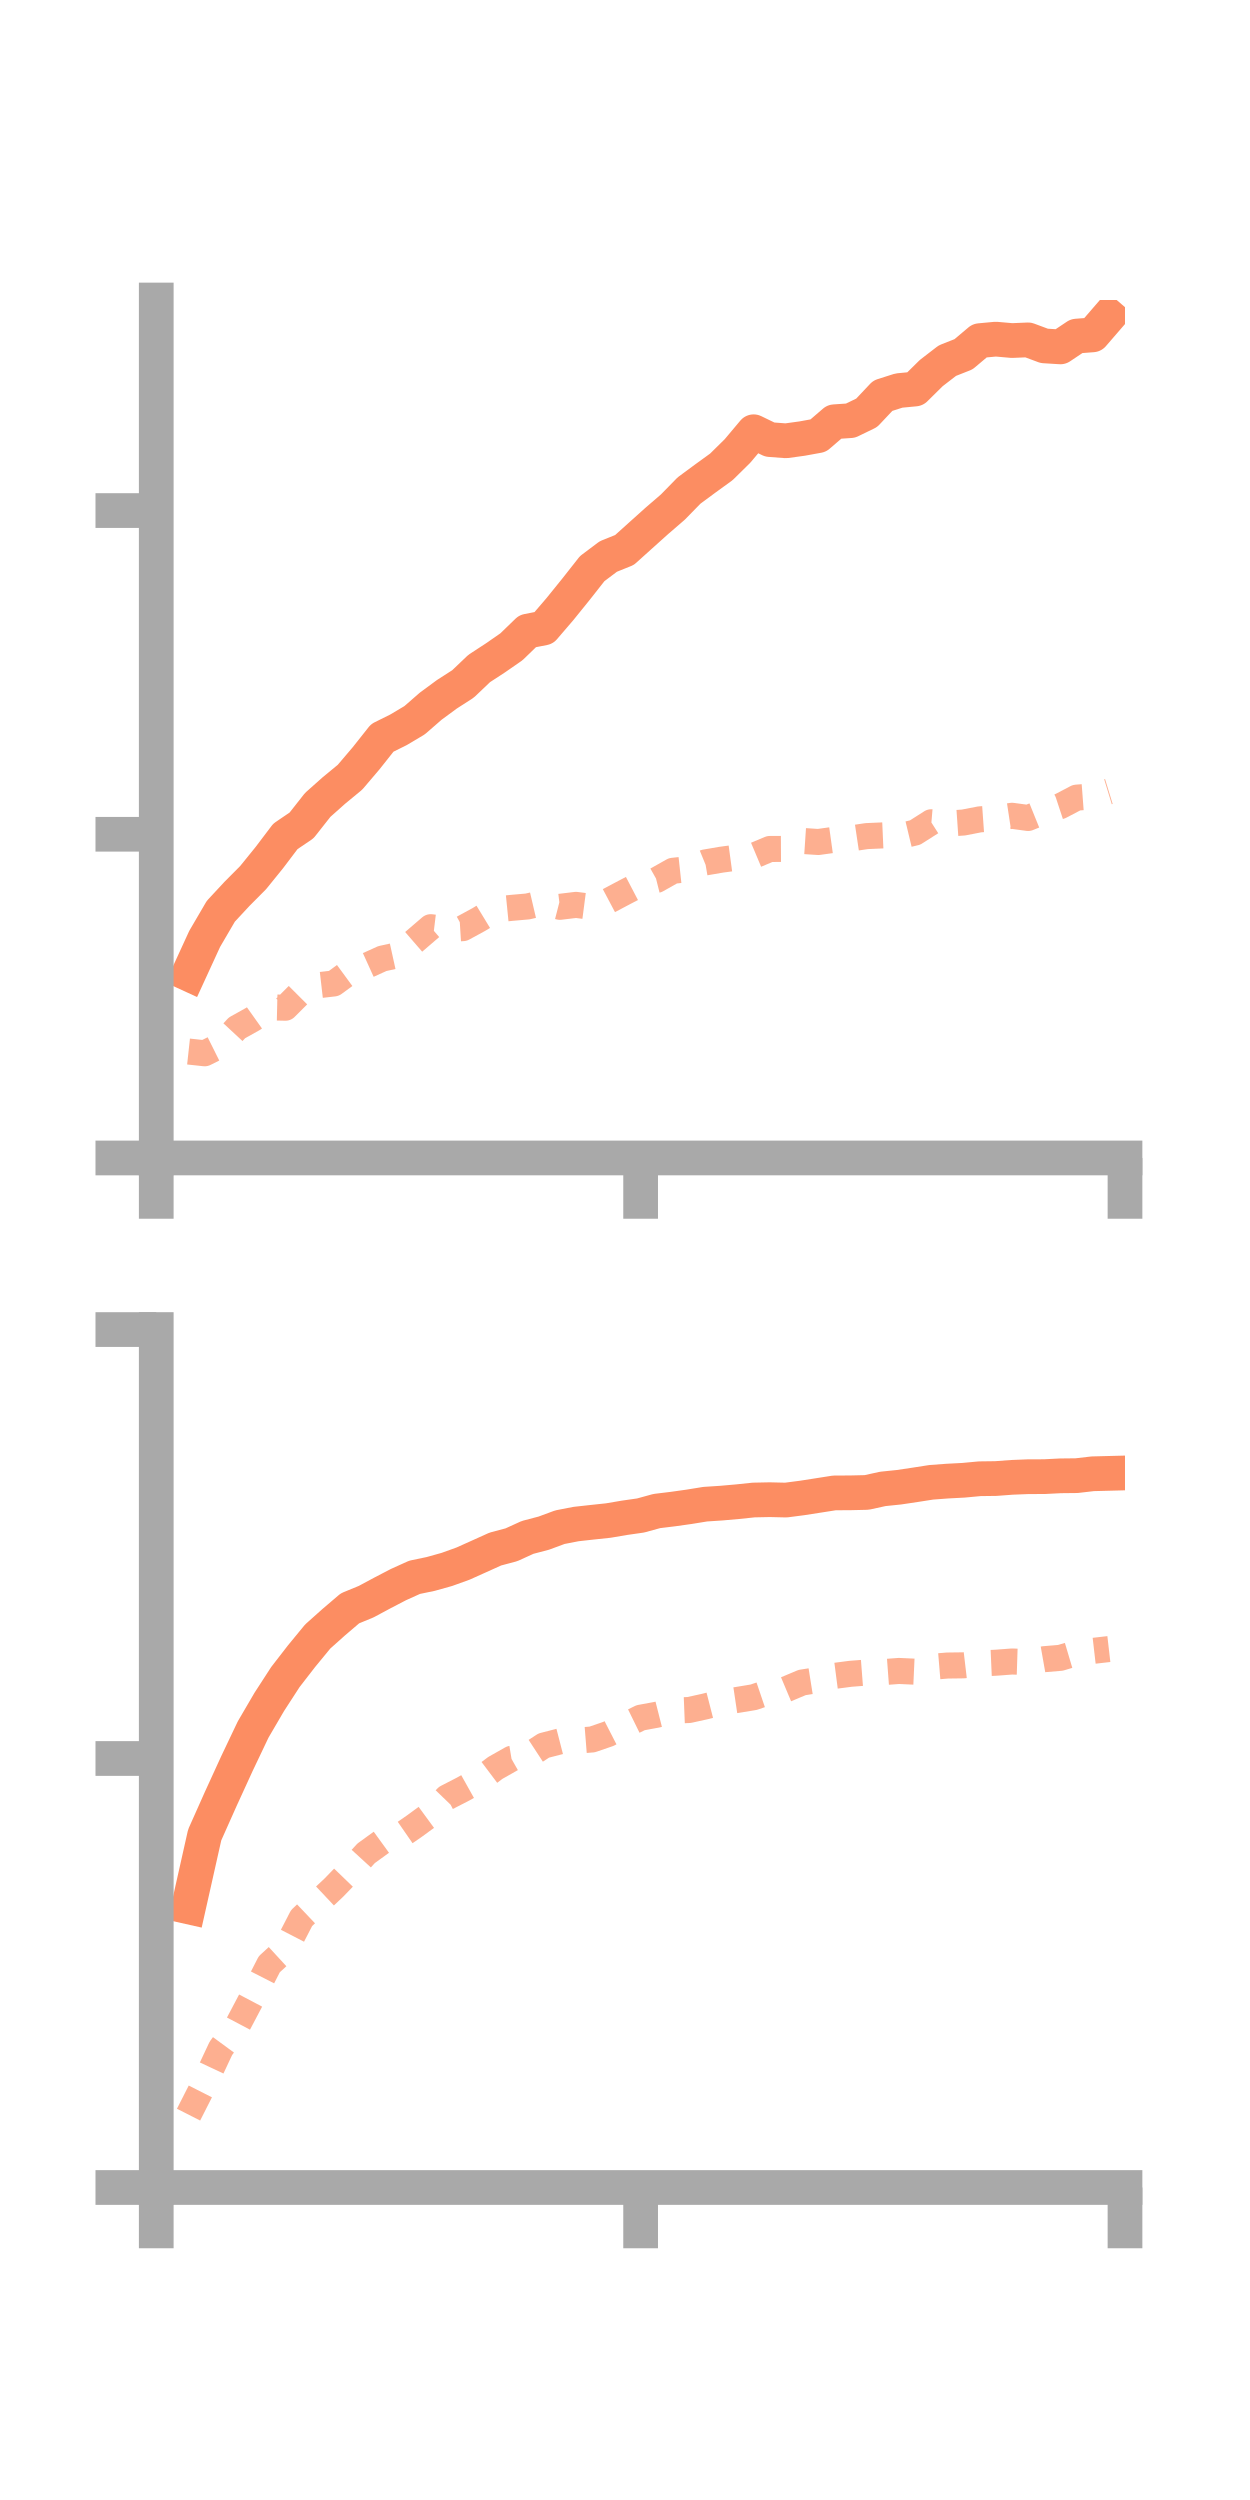
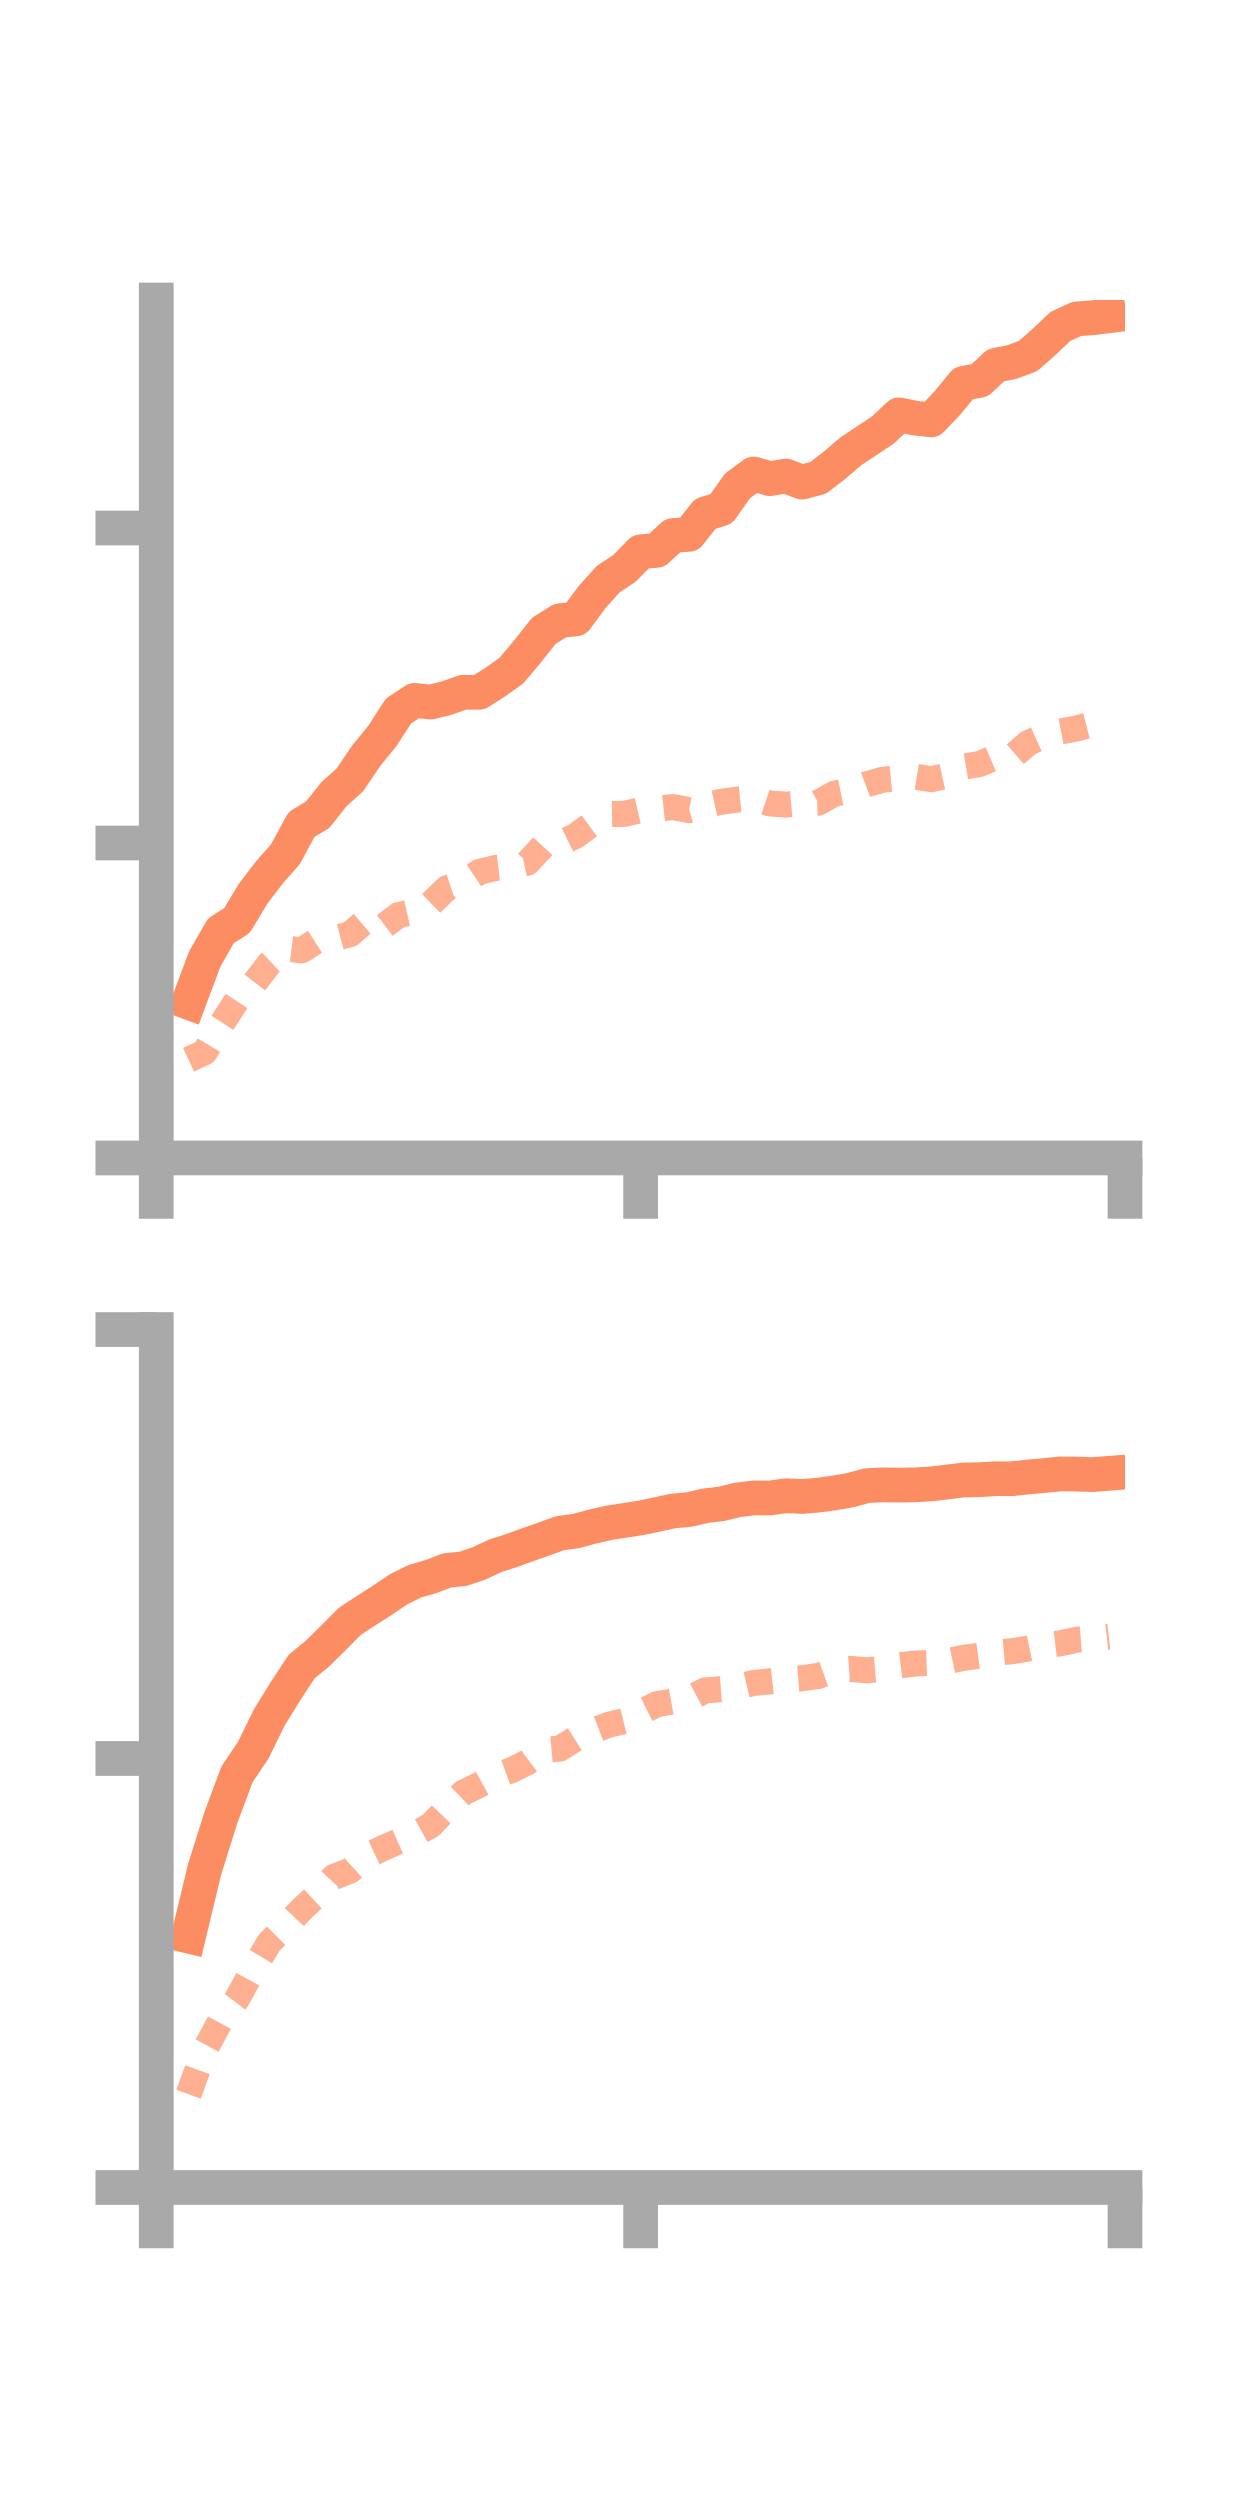
<svg xmlns="http://www.w3.org/2000/svg" xmlns:xlink="http://www.w3.org/1999/xlink" height="144pt" version="1.1" viewBox="0 0 72 144" width="72pt">
  <defs>
    <style type="text/css">
*{stroke-linecap:butt;stroke-linejoin:round;}
  </style>
  </defs>
  <g id="figure_1">
    <g id="patch_1">
      <path d="M 0 144  L 72 144  L 72 0  L 0 0  z " style="fill:none;" />
    </g>
    <g id="axes_1">
      <g id="patch_2">
        <path d="M 9 66.698  L 64.8 66.698  L 64.8 17.28  L 9 17.28  z " style="fill:none;" />
      </g>
      <g id="matplotlib.axis_1">
        <g id="xtick_1">
          <g id="line2d_1">
            <defs>
-               <path d="M 0 0  L 0 3.5  " id="m84b3caa91d" style="stroke:#a9a9a9;stroke-width:2;" />
+               <path d="M 0 0  L 0 3.5  " id="m1847223d20" style="stroke:#a9a9a9;stroke-width:2;" />
            </defs>
            <g>
-               <use style="fill:#a9a9a9;stroke:#a9a9a9;stroke-width:2;" x="9" xlink:href="#m84b3caa91d" y="66.698" />
+               <use style="fill:#a9a9a9;stroke:#a9a9a9;stroke-width:2;" x="9" xlink:href="#m1847223d20" y="66.698" />
            </g>
          </g>
        </g>
        <g id="xtick_2">
          <g id="line2d_2">
            <g>
-               <use style="fill:#a9a9a9;stroke:#a9a9a9;stroke-width:2;" x="36.9" xlink:href="#m84b3caa91d" y="66.698" />
+               <use style="fill:#a9a9a9;stroke:#a9a9a9;stroke-width:2;" x="36.9" xlink:href="#m1847223d20" y="66.698" />
            </g>
          </g>
        </g>
        <g id="xtick_3">
          <g id="line2d_3">
            <g>
-               <use style="fill:#a9a9a9;stroke:#a9a9a9;stroke-width:2;" x="64.8" xlink:href="#m84b3caa91d" y="66.698" />
+               <use style="fill:#a9a9a9;stroke:#a9a9a9;stroke-width:2;" x="64.8" xlink:href="#m1847223d20" y="66.698" />
            </g>
          </g>
        </g>
      </g>
      <g id="matplotlib.axis_2">
        <g id="ytick_1">
          <g id="line2d_4">
            <defs>
-               <path d="M 0 0  L -3.5 0  " id="m994f8e5b90" style="stroke:#a9a9a9;stroke-width:2;" />
+               <path d="M 0 0  L -3.5 0  " id="m501cf92507" style="stroke:#a9a9a9;stroke-width:2;" />
            </defs>
            <g>
-               <use style="fill:#a9a9a9;stroke:#a9a9a9;stroke-width:2;" x="9" xlink:href="#m994f8e5b90" y="66.698" />
+               <use style="fill:#a9a9a9;stroke:#a9a9a9;stroke-width:2;" x="9" xlink:href="#m501cf92507" y="66.698" />
            </g>
          </g>
        </g>
        <g id="ytick_2">
          <g id="line2d_5">
            <g>
-               <use style="fill:#a9a9a9;stroke:#a9a9a9;stroke-width:2;" x="9" xlink:href="#m994f8e5b90" y="48.054" />
+               <use style="fill:#a9a9a9;stroke:#a9a9a9;stroke-width:2;" x="9" xlink:href="#m501cf92507" y="48.557" />
            </g>
          </g>
        </g>
        <g id="ytick_3">
          <g id="line2d_6">
            <g>
-               <use style="fill:#a9a9a9;stroke:#a9a9a9;stroke-width:2;" x="9" xlink:href="#m994f8e5b90" y="29.41" />
+               <use style="fill:#a9a9a9;stroke:#a9a9a9;stroke-width:2;" x="9" xlink:href="#m501cf92507" y="30.416" />
            </g>
          </g>
        </g>
      </g>
      <g id="line2d_7">
-         <path clip-path="url(#pe95f32ae70)" d="M 10.86 56.103  L 11.79 54.078  L 12.72 52.488  L 13.65 51.487  L 14.58 50.551  L 15.51 49.403  L 16.44 48.174  L 17.37 47.544  L 18.3 46.363  L 19.23 45.535  L 20.16 44.768  L 21.09 43.675  L 22.02 42.501  L 22.95 42.039  L 23.88 41.486  L 24.81 40.676  L 25.74 39.991  L 26.67 39.393  L 27.6 38.506  L 28.53 37.899  L 29.46 37.254  L 30.39 36.353  L 31.32 36.171  L 32.25 35.087  L 33.18 33.936  L 34.11 32.754  L 35.04 32.054  L 35.97 31.679  L 36.9 30.842  L 37.83 30.007  L 38.76 29.204  L 39.69 28.253  L 40.62 27.566  L 41.55 26.892  L 42.48 25.976  L 43.41 24.869  L 44.34 25.32  L 45.27 25.39  L 46.2 25.262  L 47.13 25.093  L 48.06 24.293  L 48.99 24.23  L 49.92 23.779  L 50.85 22.792  L 51.78 22.496  L 52.71 22.407  L 53.64 21.489  L 54.569 20.773  L 55.5 20.405  L 56.43 19.621  L 57.36 19.534  L 58.29 19.616  L 59.22 19.577  L 60.15 19.923  L 61.08 19.981  L 62.01 19.359  L 62.94 19.288  L 63.87 18.212  " style="fill:none;stroke:#fc8d62;stroke-linecap:square;stroke-width:2;" />
+         <path clip-path="url(#p1bfc676b02)" d="M 10.86 57.735  L 11.79 55.247  L 12.72 53.616  L 13.65 53.023  L 14.58 51.478  L 15.51 50.257  L 16.44 49.203  L 17.37 47.487  L 18.3 46.926  L 19.23 45.753  L 20.16 44.913  L 21.09 43.535  L 22.02 42.397  L 22.95 40.955  L 23.88 40.341  L 24.81 40.441  L 25.74 40.205  L 26.67 39.878  L 27.6 39.878  L 28.53 39.286  L 29.46 38.624  L 30.39 37.517  L 31.32 36.338  L 32.25 35.756  L 33.18 35.644  L 34.11 34.383  L 35.04 33.351  L 35.97 32.737  L 36.9 31.785  L 37.83 31.698  L 38.76 30.846  L 39.69 30.777  L 40.62 29.598  L 41.55 29.308  L 42.48 27.986  L 43.41 27.303  L 44.34 27.572  L 45.27 27.422  L 46.2 27.769  L 47.13 27.522  L 48.06 26.808  L 48.99 26.008  L 49.92 25.388  L 50.85 24.771  L 51.78 23.896  L 52.71 24.085  L 53.64 24.187  L 54.57 23.214  L 55.5 22.078  L 56.43 21.91  L 57.36 21.039  L 58.29 20.854  L 59.22 20.505  L 60.15 19.683  L 61.08 18.802  L 62.01 18.372  L 62.94 18.302  L 63.87 18.187  " style="fill:none;stroke:#fc8d62;stroke-linecap:square;stroke-width:2;" />
      </g>
      <g id="line2d_8">
-         <path clip-path="url(#pe95f32ae70)" d="M 10.86 60.568  L 11.79 60.669  L 12.72 60.205  L 13.65 59.204  L 14.58 58.685  L 15.51 58.024  L 16.44 58.045  L 17.37 57.114  L 18.3 56.754  L 19.23 56.647  L 20.16 55.965  L 21.09 55.637  L 22.02 55.215  L 22.95 55.01  L 23.88 54.205  L 24.81 53.406  L 25.74 53.518  L 26.67 53.46  L 27.6 52.953  L 28.53 52.387  L 29.46 52.294  L 30.39 52.212  L 31.32 51.995  L 32.25 52.233  L 33.18 52.121  L 34.11 52.242  L 35.04 51.893  L 35.97 51.401  L 36.9 50.916  L 37.83 50.682  L 38.76 50.158  L 39.69 50.057  L 40.62 49.677  L 41.55 49.518  L 42.48 49.393  L 43.41 49.293  L 44.34 48.901  L 45.27 48.896  L 46.2 48.437  L 47.13 48.499  L 48.06 48.37  L 48.99 48.299  L 49.92 48.16  L 50.85 48.119  L 51.78 48.177  L 52.71 47.954  L 53.64 47.362  L 54.569 47.441  L 55.5 47.377  L 56.43 47.196  L 57.36 47.13  L 58.29 46.989  L 59.22 47.115  L 60.15 46.739  L 61.08 46.432  L 62.01 45.944  L 62.94 45.874  L 63.87 45.59  " style="fill:none;stroke:#fc8d62;stroke-dasharray:1.5,1.5;stroke-dashoffset:0;stroke-opacity:0.7;stroke-width:1.5;" />
+         <path clip-path="url(#p1bfc676b02)" d="M 10.86 61.04  L 11.79 60.607  L 12.72 59.049  L 13.65 57.619  L 14.58 56.71  L 15.51 55.505  L 16.44 54.629  L 17.37 54.741  L 18.3 54.151  L 19.23 54.053  L 20.16 53.81  L 21.09 53.015  L 22.02 53.419  L 22.95 52.71  L 23.88 52.507  L 24.81 52.058  L 25.74 51.161  L 26.67 50.848  L 27.6 50.225  L 28.53 50  L 29.46 49.898  L 30.39 49.688  L 31.32 48.684  L 32.25 48.589  L 33.18 48.132  L 34.11 47.446  L 35.04 46.895  L 35.97 46.878  L 36.9 46.661  L 37.83 46.585  L 38.76 46.487  L 39.69 46.663  L 40.62 46.386  L 41.55 46.182  L 42.48 46.056  L 43.41 45.966  L 44.34 46.278  L 45.27 46.346  L 46.2 46.264  L 47.13 46.237  L 48.06 45.718  L 48.99 45.523  L 49.92 45.173  L 50.85 44.913  L 51.78 44.821  L 52.71 44.73  L 53.64 44.883  L 54.57 44.678  L 55.5 44.164  L 56.43 44.005  L 57.36 43.605  L 58.29 43.611  L 59.22 42.8  L 60.15 42.379  L 61.08 42.135  L 62.01 41.958  L 62.94 41.714  L 63.87 41.701  " style="fill:none;stroke:#fc8d62;stroke-dasharray:1.5,1.5;stroke-dashoffset:0;stroke-opacity:0.7;stroke-width:1.5;" />
      </g>
      <g id="patch_3">
        <path d="M 9 66.698  L 9 17.28  " style="fill:none;stroke:#a9a9a9;stroke-linecap:square;stroke-linejoin:miter;stroke-width:2;" />
      </g>
      <g id="patch_4">
        <path d="M 64.8 66.698  L 64.8 17.28  " style="fill:none;" />
      </g>
      <g id="patch_5">
        <path d="M 9 66.698  L 64.8 66.698  " style="fill:none;stroke:#a9a9a9;stroke-linecap:square;stroke-linejoin:miter;stroke-width:2;" />
      </g>
      <g id="patch_6">
        <path d="M 9 17.28  L 64.8 17.28  " style="fill:none;" />
      </g>
    </g>
    <g id="axes_2">
      <g id="patch_7">
        <path d="M 9 126  L 64.8 126  L 64.8 76.582  L 9 76.582  z " style="fill:none;" />
      </g>
      <g id="matplotlib.axis_3">
        <g id="xtick_4">
          <g id="line2d_9">
            <g>
-               <use style="fill:#a9a9a9;stroke:#a9a9a9;stroke-width:2;" x="9" xlink:href="#m84b3caa91d" y="126" />
+               <use style="fill:#a9a9a9;stroke:#a9a9a9;stroke-width:2;" x="9" xlink:href="#m1847223d20" y="126" />
            </g>
          </g>
        </g>
        <g id="xtick_5">
          <g id="line2d_10">
            <g>
-               <use style="fill:#a9a9a9;stroke:#a9a9a9;stroke-width:2;" x="36.9" xlink:href="#m84b3caa91d" y="126" />
+               <use style="fill:#a9a9a9;stroke:#a9a9a9;stroke-width:2;" x="36.9" xlink:href="#m1847223d20" y="126" />
            </g>
          </g>
        </g>
        <g id="xtick_6">
          <g id="line2d_11">
            <g>
-               <use style="fill:#a9a9a9;stroke:#a9a9a9;stroke-width:2;" x="64.8" xlink:href="#m84b3caa91d" y="126" />
+               <use style="fill:#a9a9a9;stroke:#a9a9a9;stroke-width:2;" x="64.8" xlink:href="#m1847223d20" y="126" />
            </g>
          </g>
        </g>
      </g>
      <g id="matplotlib.axis_4">
        <g id="ytick_4">
          <g id="line2d_12">
            <g>
-               <use style="fill:#a9a9a9;stroke:#a9a9a9;stroke-width:2;" x="9" xlink:href="#m994f8e5b90" y="126" />
+               <use style="fill:#a9a9a9;stroke:#a9a9a9;stroke-width:2;" x="9" xlink:href="#m501cf92507" y="126" />
            </g>
          </g>
        </g>
        <g id="ytick_5">
          <g id="line2d_13">
            <g>
-               <use style="fill:#a9a9a9;stroke:#a9a9a9;stroke-width:2;" x="9" xlink:href="#m994f8e5b90" y="101.291" />
+               <use style="fill:#a9a9a9;stroke:#a9a9a9;stroke-width:2;" x="9" xlink:href="#m501cf92507" y="101.291" />
            </g>
          </g>
        </g>
        <g id="ytick_6">
          <g id="line2d_14">
            <g>
-               <use style="fill:#a9a9a9;stroke:#a9a9a9;stroke-width:2;" x="9" xlink:href="#m994f8e5b90" y="76.582" />
+               <use style="fill:#a9a9a9;stroke:#a9a9a9;stroke-width:2;" x="9" xlink:href="#m501cf92507" y="76.582" />
            </g>
          </g>
        </g>
      </g>
      <g id="line2d_15">
-         <path clip-path="url(#pf39df61572)" d="M 10.86 109.835  L 11.79 105.692  L 12.72 103.607  L 13.65 101.576  L 14.58 99.621  L 15.51 98.03  L 16.44 96.595  L 17.37 95.394  L 18.3 94.263  L 19.23 93.432  L 20.16 92.639  L 21.09 92.256  L 22.02 91.757  L 22.95 91.273  L 23.88 90.853  L 24.81 90.659  L 25.74 90.399  L 26.67 90.064  L 27.6 89.646  L 28.53 89.226  L 29.46 88.978  L 30.39 88.554  L 31.32 88.31  L 32.25 87.966  L 33.18 87.785  L 34.11 87.682  L 35.04 87.583  L 35.97 87.425  L 36.9 87.292  L 37.83 87.036  L 38.76 86.923  L 39.69 86.792  L 40.62 86.641  L 41.55 86.58  L 42.48 86.498  L 43.41 86.401  L 44.34 86.382  L 45.27 86.404  L 46.2 86.283  L 47.13 86.138  L 48.06 85.992  L 48.99 85.987  L 49.92 85.965  L 50.85 85.761  L 51.78 85.665  L 52.71 85.526  L 53.64 85.381  L 54.569 85.312  L 55.5 85.263  L 56.43 85.176  L 57.36 85.164  L 58.29 85.095  L 59.22 85.058  L 60.15 85.055  L 61.08 85.008  L 62.01 84.998  L 62.94 84.89  L 63.87 84.866  " style="fill:none;stroke:#fc8d62;stroke-linecap:square;stroke-width:2;" />
+         <path clip-path="url(#p9a44bf88c3)" d="M 10.86 111.519  L 11.79 107.656  L 12.72 104.699  L 13.65 102.205  L 14.58 100.825  L 15.51 98.926  L 16.44 97.42  L 17.37 96  L 18.3 95.232  L 19.23 94.318  L 20.16 93.379  L 21.09 92.771  L 22.02 92.178  L 22.95 91.545  L 23.88 91.084  L 24.81 90.816  L 25.74 90.457  L 26.67 90.364  L 27.6 90.049  L 28.53 89.611  L 29.46 89.315  L 30.39 88.977  L 31.32 88.65  L 32.25 88.313  L 33.18 88.187  L 34.11 87.935  L 35.04 87.72  L 35.97 87.575  L 36.9 87.433  L 37.83 87.238  L 38.76 87.033  L 39.69 86.949  L 40.62 86.733  L 41.55 86.62  L 42.48 86.398  L 43.41 86.28  L 44.34 86.285  L 45.27 86.154  L 46.2 86.198  L 47.13 86.118  L 48.06 85.992  L 48.99 85.831  L 49.92 85.572  L 50.85 85.53  L 51.78 85.543  L 52.71 85.527  L 53.64 85.473  L 54.57 85.363  L 55.5 85.246  L 56.43 85.23  L 57.36 85.175  L 58.29 85.175  L 59.22 85.073  L 60.15 84.992  L 61.08 84.898  L 62.01 84.907  L 62.94 84.938  L 63.87 84.864  " style="fill:none;stroke:#fc8d62;stroke-linecap:square;stroke-width:2;" />
      </g>
      <g id="line2d_16">
-         <path clip-path="url(#pf39df61572)" d="M 10.86 121.804  L 11.79 119.973  L 12.72 117.99  L 13.65 116.723  L 14.58 114.96  L 15.51 113.142  L 16.44 112.287  L 17.37 110.483  L 18.3 109.601  L 19.23 108.727  L 20.16 107.763  L 21.09 106.749  L 22.02 106.075  L 22.95 105.819  L 23.88 105.176  L 24.81 104.495  L 25.74 103.532  L 26.67 103.053  L 27.6 102.533  L 28.53 101.833  L 29.46 101.306  L 30.39 101.152  L 31.32 100.544  L 32.25 100.304  L 33.18 100.266  L 34.11 100.193  L 35.04 99.873  L 35.97 99.396  L 36.9 98.94  L 37.83 98.769  L 38.76 98.533  L 39.69 98.496  L 40.62 98.291  L 41.55 98.052  L 42.48 97.914  L 43.41 97.76  L 44.34 97.445  L 45.27 97.305  L 46.2 96.914  L 47.13 96.766  L 48.06 96.532  L 48.99 96.411  L 49.92 96.339  L 50.85 96.316  L 51.78 96.247  L 52.71 96.289  L 53.64 96.012  L 54.569 95.935  L 55.5 95.923  L 56.43 95.814  L 57.36 95.773  L 58.29 95.703  L 59.22 95.733  L 60.15 95.569  L 61.08 95.491  L 62.01 95.215  L 62.94 95.093  L 63.87 94.986  " style="fill:none;stroke:#fc8d62;stroke-dasharray:1.5,1.5;stroke-dashoffset:0;stroke-opacity:0.7;stroke-width:1.5;" />
+         <path clip-path="url(#p9a44bf88c3)" d="M 10.86 120.627  L 11.79 118.084  L 12.72 116.366  L 13.65 115.146  L 14.58 113.449  L 15.51 111.892  L 16.44 110.968  L 17.37 109.982  L 18.3 109.124  L 19.23 108.11  L 20.16 107.755  L 21.09 106.912  L 22.02 106.474  L 22.95 106.061  L 23.88 105.654  L 24.81 105.14  L 25.74 104.161  L 26.67 103.271  L 27.6 102.809  L 28.53 102.298  L 29.46 101.964  L 30.39 101.504  L 31.32 100.804  L 32.25 100.718  L 33.18 100.132  L 34.11 99.712  L 35.04 99.353  L 35.97 99.128  L 36.9 98.628  L 37.83 98.165  L 38.76 97.997  L 39.69 97.856  L 40.62 97.365  L 41.55 97.298  L 42.48 97.157  L 43.41 96.937  L 44.34 96.846  L 45.27 96.742  L 46.2 96.669  L 47.13 96.532  L 48.06 96.2  L 48.99 96.13  L 49.92 96.208  L 50.85 96.13  L 51.78 95.933  L 52.71 95.817  L 53.64 95.785  L 54.57 95.686  L 55.5 95.492  L 56.43 95.368  L 57.36 95.192  L 58.29 95.111  L 59.22 94.958  L 60.15 94.767  L 61.08 94.655  L 62.01 94.45  L 62.94 94.378  L 63.87 94.274  " style="fill:none;stroke:#fc8d62;stroke-dasharray:1.5,1.5;stroke-dashoffset:0;stroke-opacity:0.7;stroke-width:1.5;" />
      </g>
      <g id="patch_8">
        <path d="M 9 126  L 9 76.582  " style="fill:none;stroke:#a9a9a9;stroke-linecap:square;stroke-linejoin:miter;stroke-width:2;" />
      </g>
      <g id="patch_9">
        <path d="M 64.8 126  L 64.8 76.582  " style="fill:none;" />
      </g>
      <g id="patch_10">
        <path d="M 9 126  L 64.8 126  " style="fill:none;stroke:#a9a9a9;stroke-linecap:square;stroke-linejoin:miter;stroke-width:2;" />
      </g>
      <g id="patch_11">
        <path d="M 9 76.582  L 64.8 76.582  " style="fill:none;" />
      </g>
    </g>
  </g>
  <defs>
-     <clipPath id="pe95f32ae70">
+     <clipPath id="p1bfc676b02">
      <rect height="49.418" width="55.8" x="9" y="17.28" />
    </clipPath>
-     <clipPath id="pf39df61572">
+     <clipPath id="p9a44bf88c3">
      <rect height="49.418" width="55.8" x="9" y="76.582" />
    </clipPath>
  </defs>
</svg>
